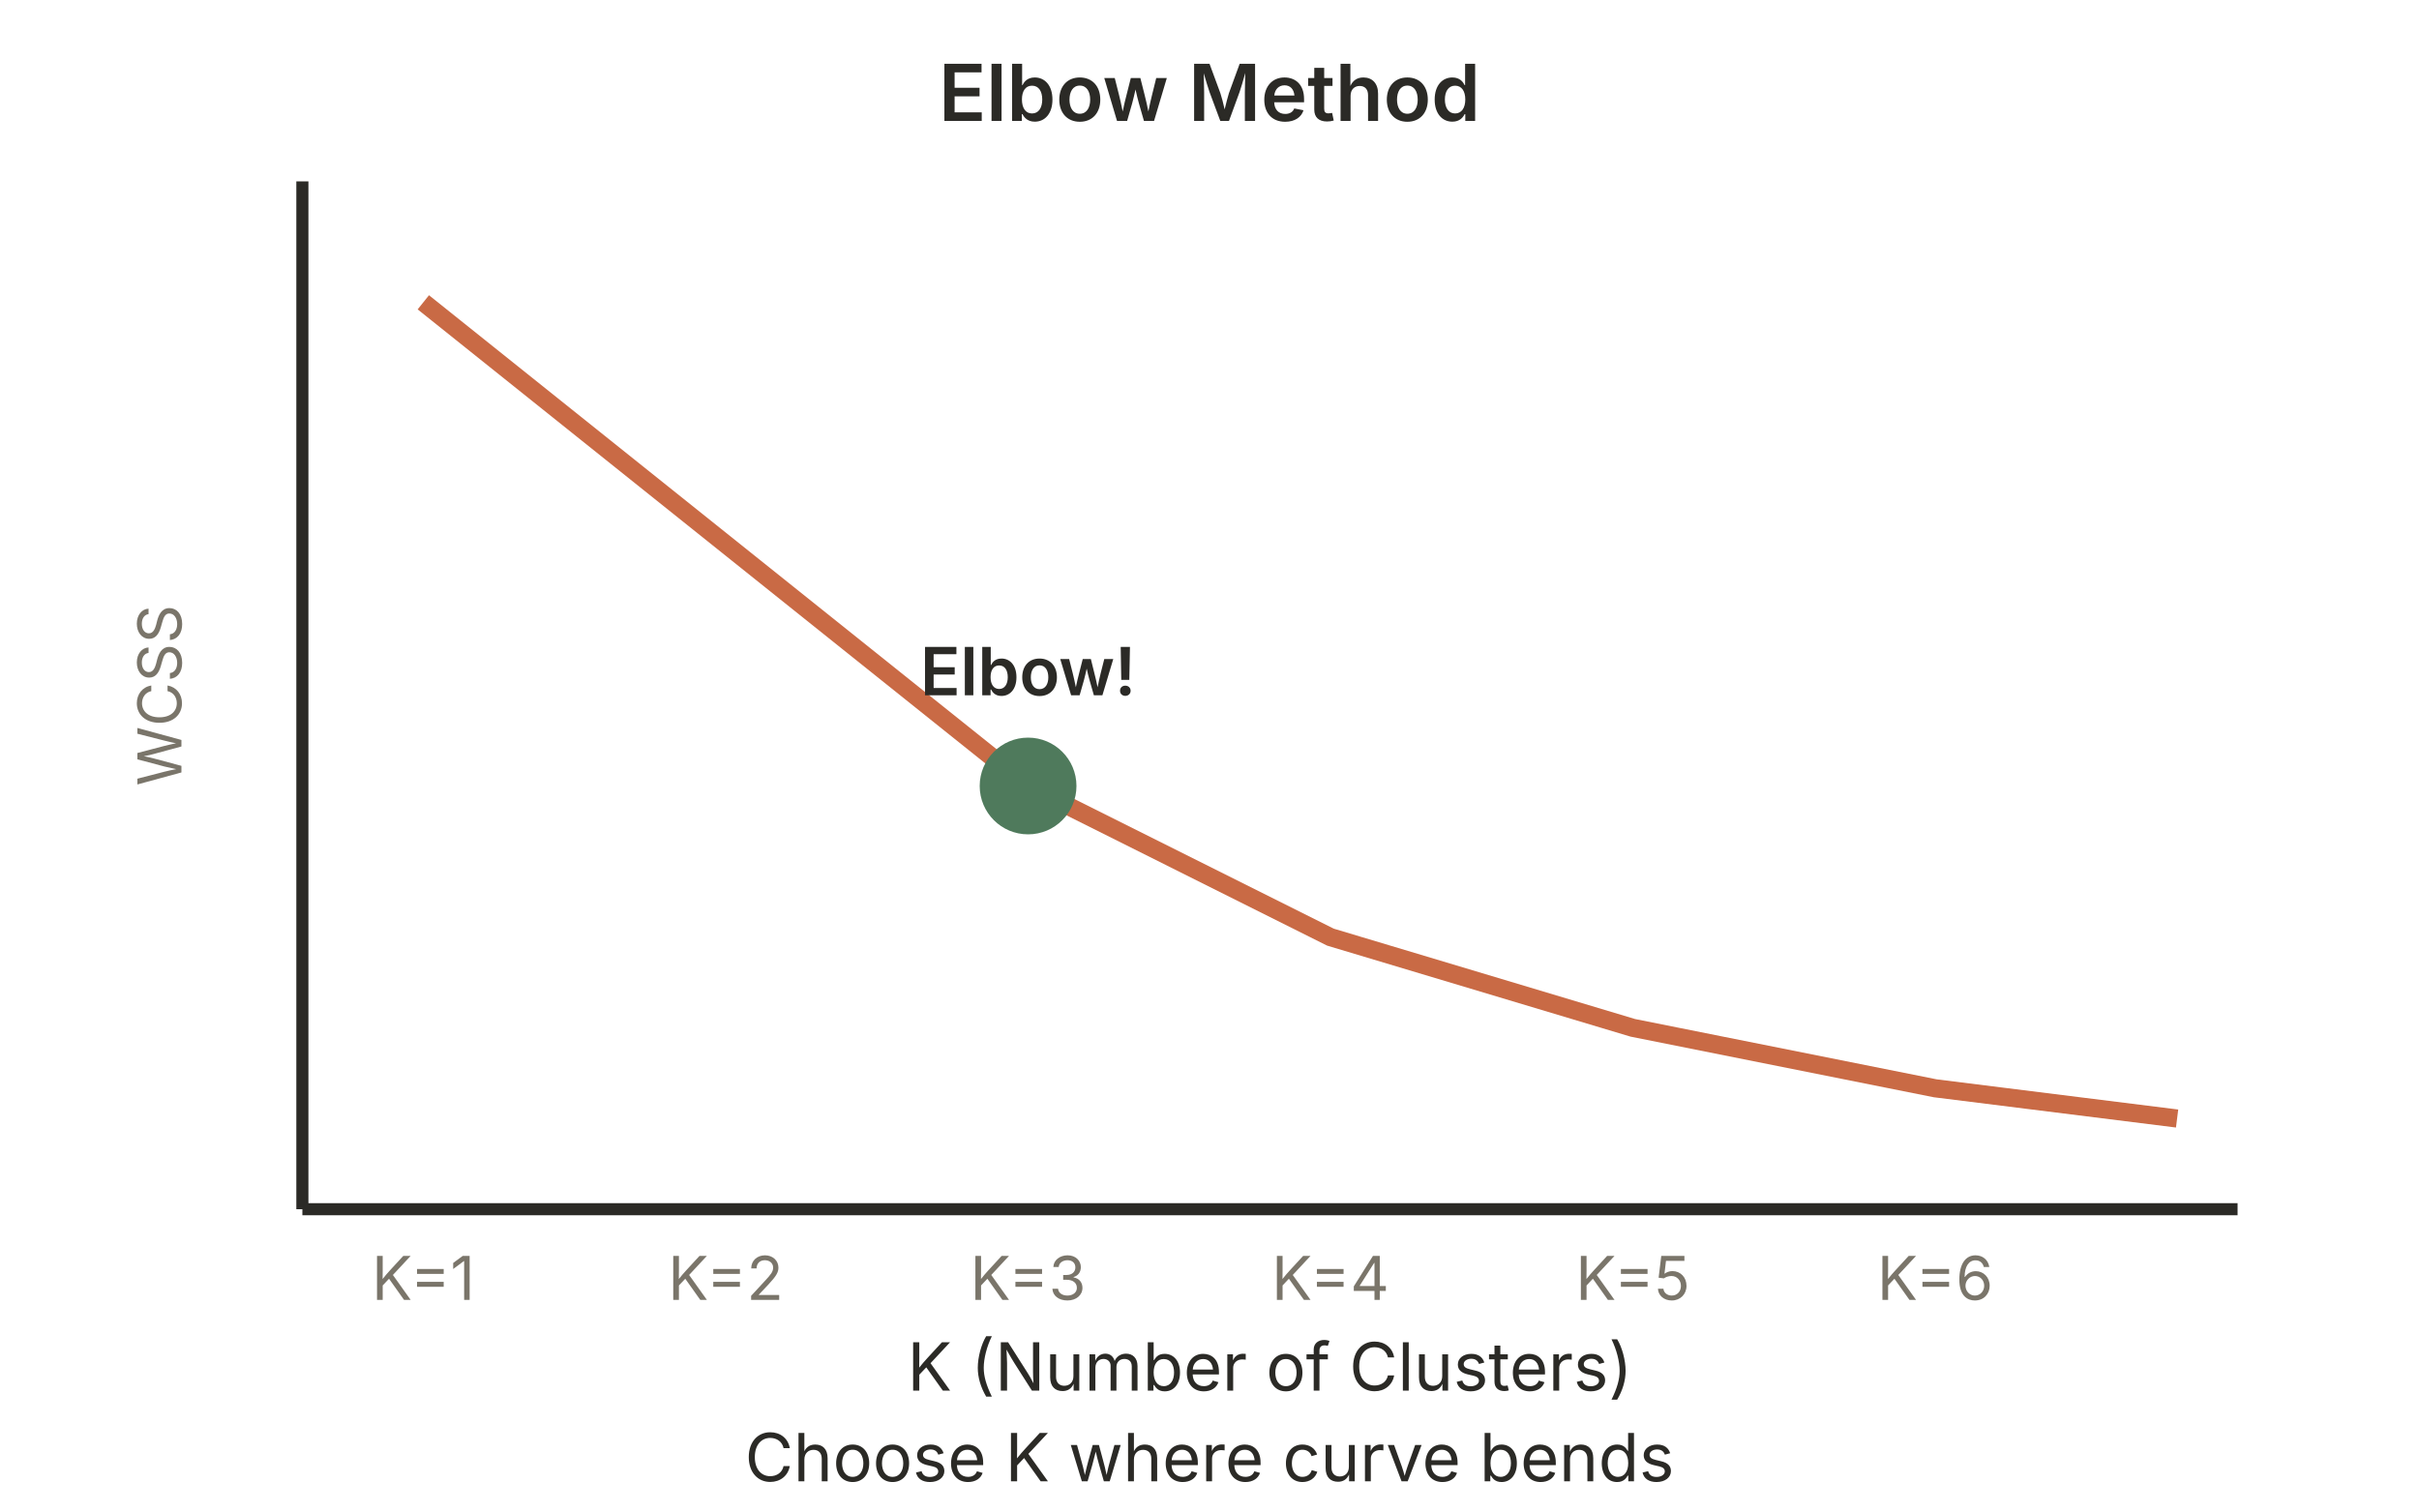
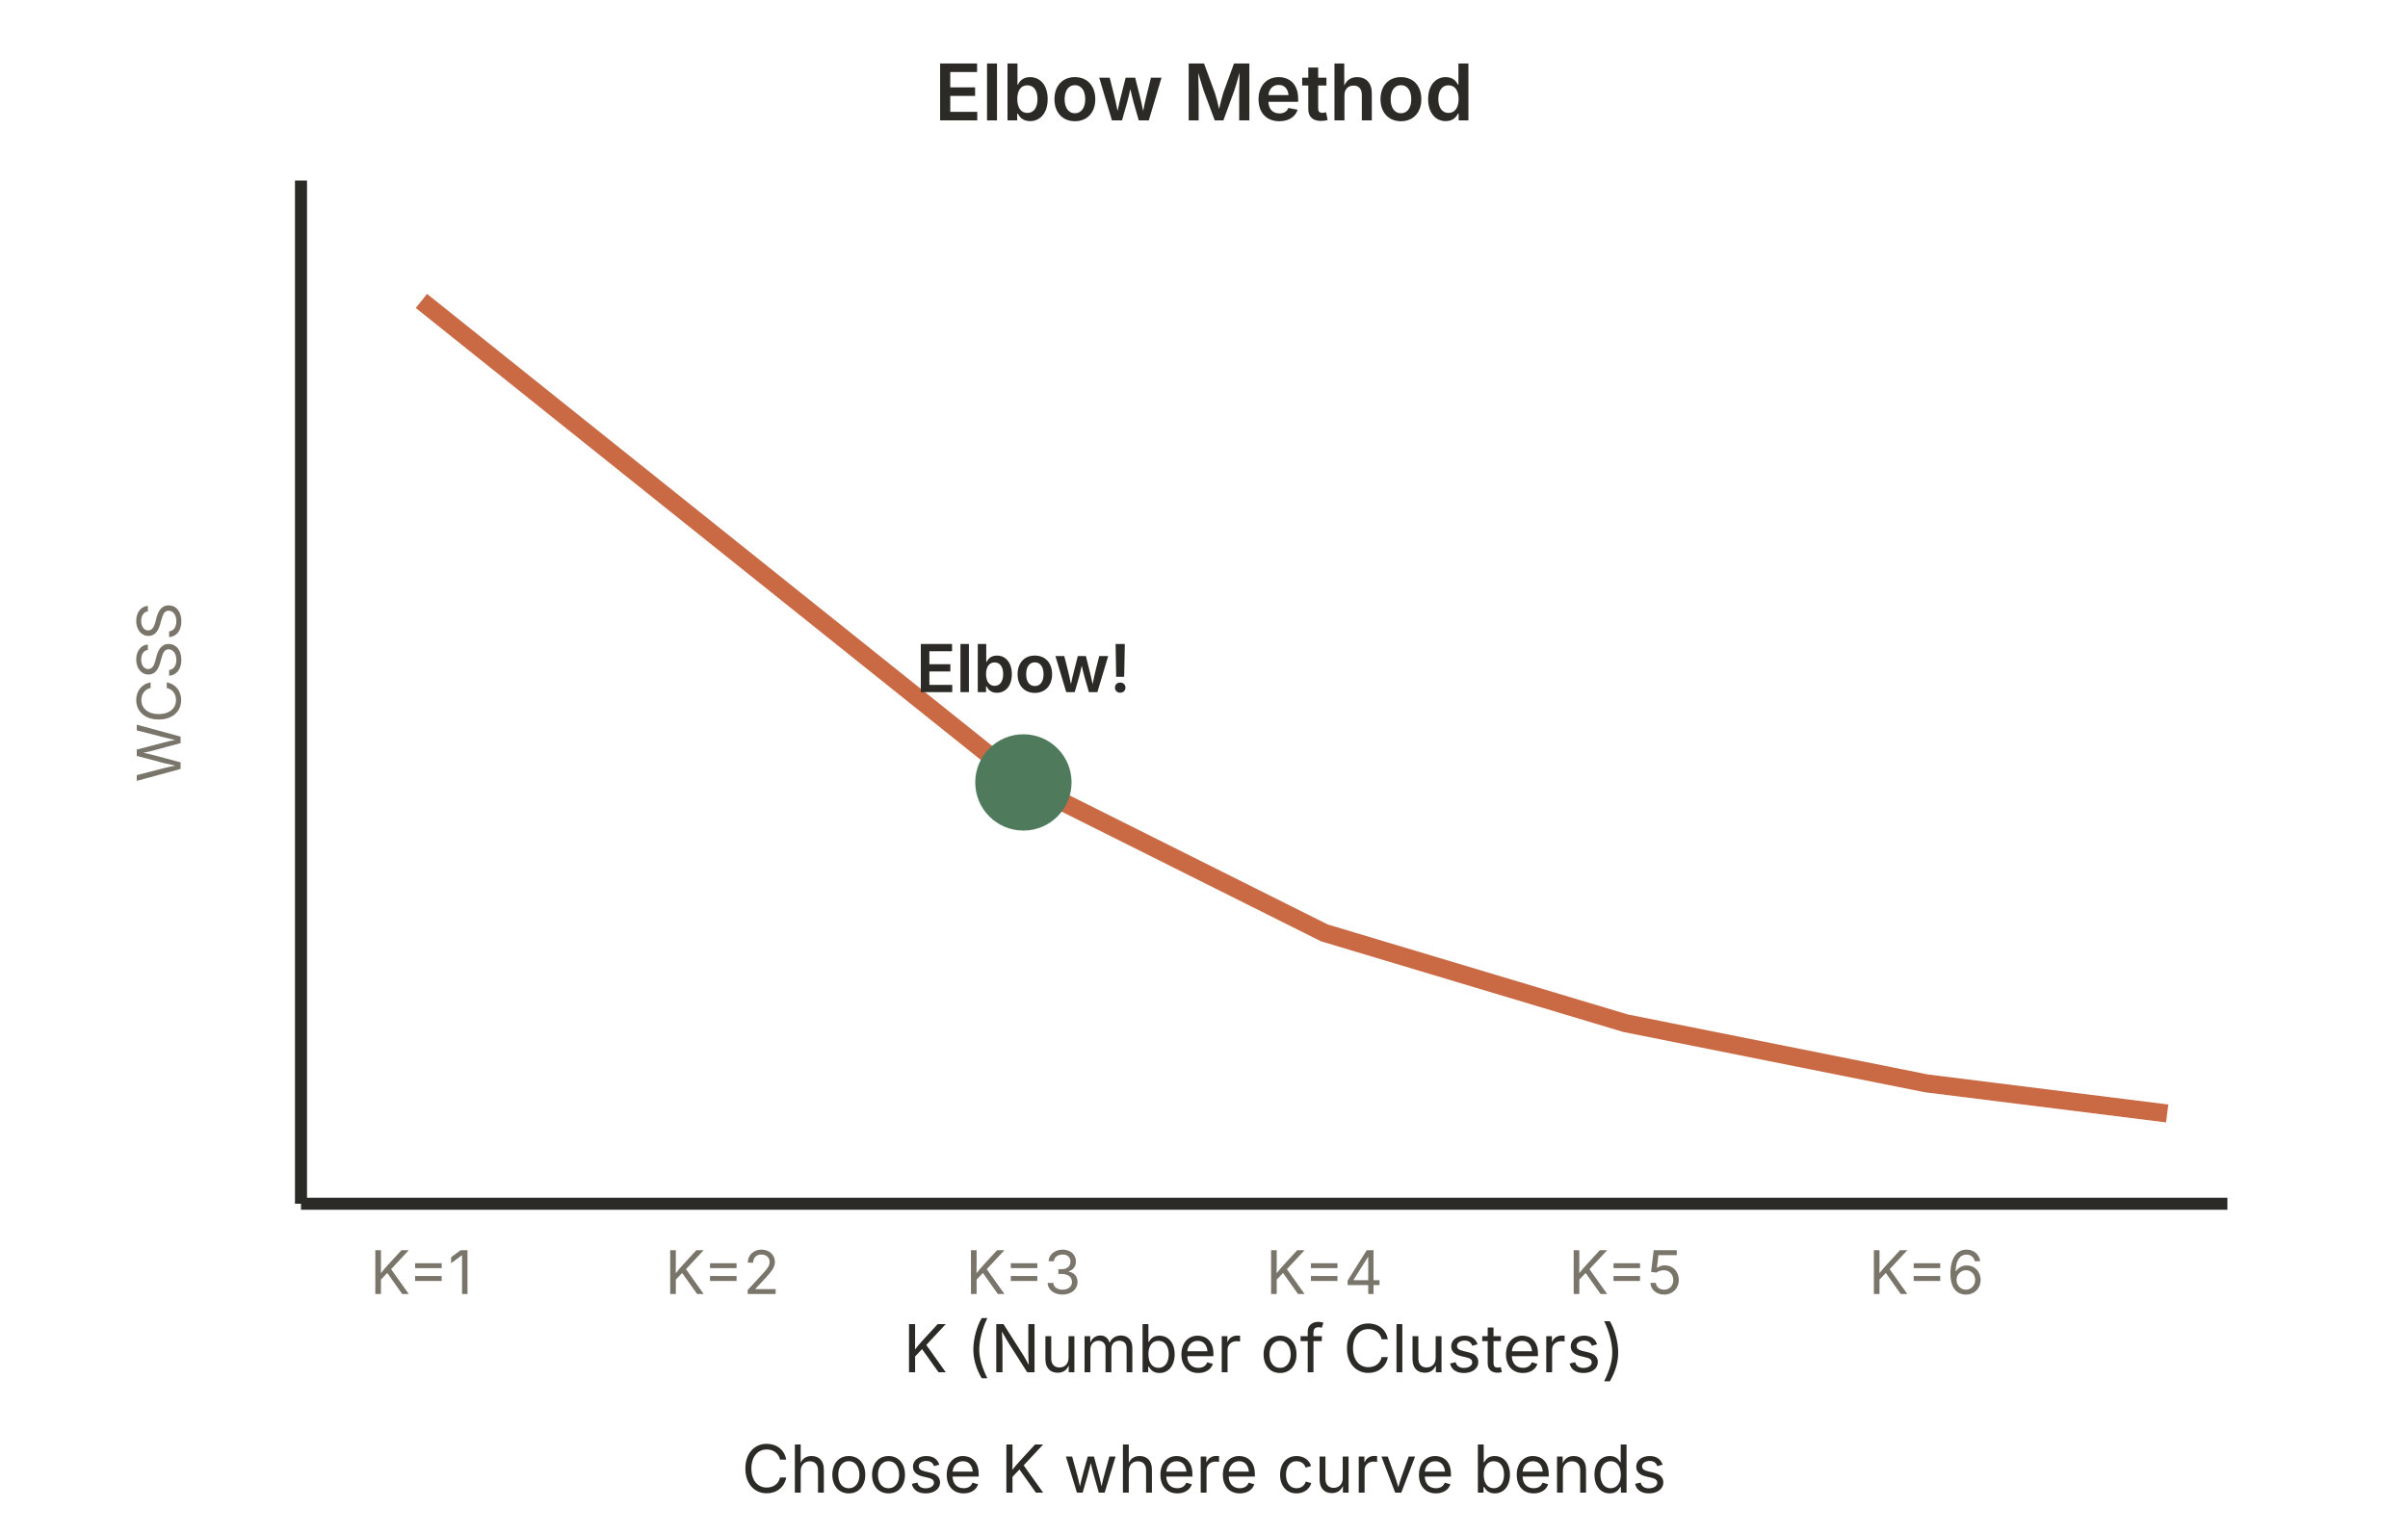
- <svg xmlns="http://www.w3.org/2000/svg" viewBox="0 0 400 250" font-family="Inter, sans-serif">
+ <svg xmlns="http://www.w3.org/2000/svg" viewBox="0 0 400 255" font-family="Inter, sans-serif">
  <defs>
    <style>
      .axis { stroke: #2B2A26; stroke-width: 2; }
      .curve { fill: none; stroke: #C96A45; stroke-width: 3; }
      .elbow { fill: #4F7A5C; }
      .text { fill: #2B2A26; font-size: 11px; text-anchor: middle; }
      .label { fill: #7A756A; font-size: 10px; text-anchor: middle; }
      .title { fill: #2B2A26; font-size: 13px; font-weight: 600; text-anchor: middle; }
    </style>
  </defs>
  <text class="title" x="200" y="20">Elbow Method</text>
  <line class="axis" x1="50" y1="200" x2="370" y2="200" />
  <line class="axis" x1="50" y1="200" x2="50" y2="30" />
-   <text class="text" x="210" y="230">K (Number of Clusters)</text>
+   <text class="text" x="210" y="228">K (Number of Clusters)</text>
  <text class="label" x="30" y="115" transform="rotate(-90, 30, 115)">WCSS</text>
  <path class="curve" d="M 70,50 L 120,90 L 170,130 L 220,155 L 270,170 L 320,180 L 360,185" />
  <circle class="elbow" cx="170" cy="130" r="8" />
  <text class="text" x="170" y="115" fill="#4F7A5C" font-weight="600">Elbow!</text>
  <text class="label" x="70" y="215">K=1</text>
  <text class="label" x="120" y="215">K=2</text>
  <text class="label" x="170" y="215">K=3</text>
  <text class="label" x="220" y="215">K=4</text>
  <text class="label" x="270" y="215">K=5</text>
  <text class="label" x="320" y="215">K=6</text>
-   <text class="text" x="200" y="245" font-size="10" fill="#7A756A">Choose K where curve bends</text>
+   <text class="text" x="200" y="248" font-size="10" fill="#7A756A">Choose K where curve bends</text>
</svg>
